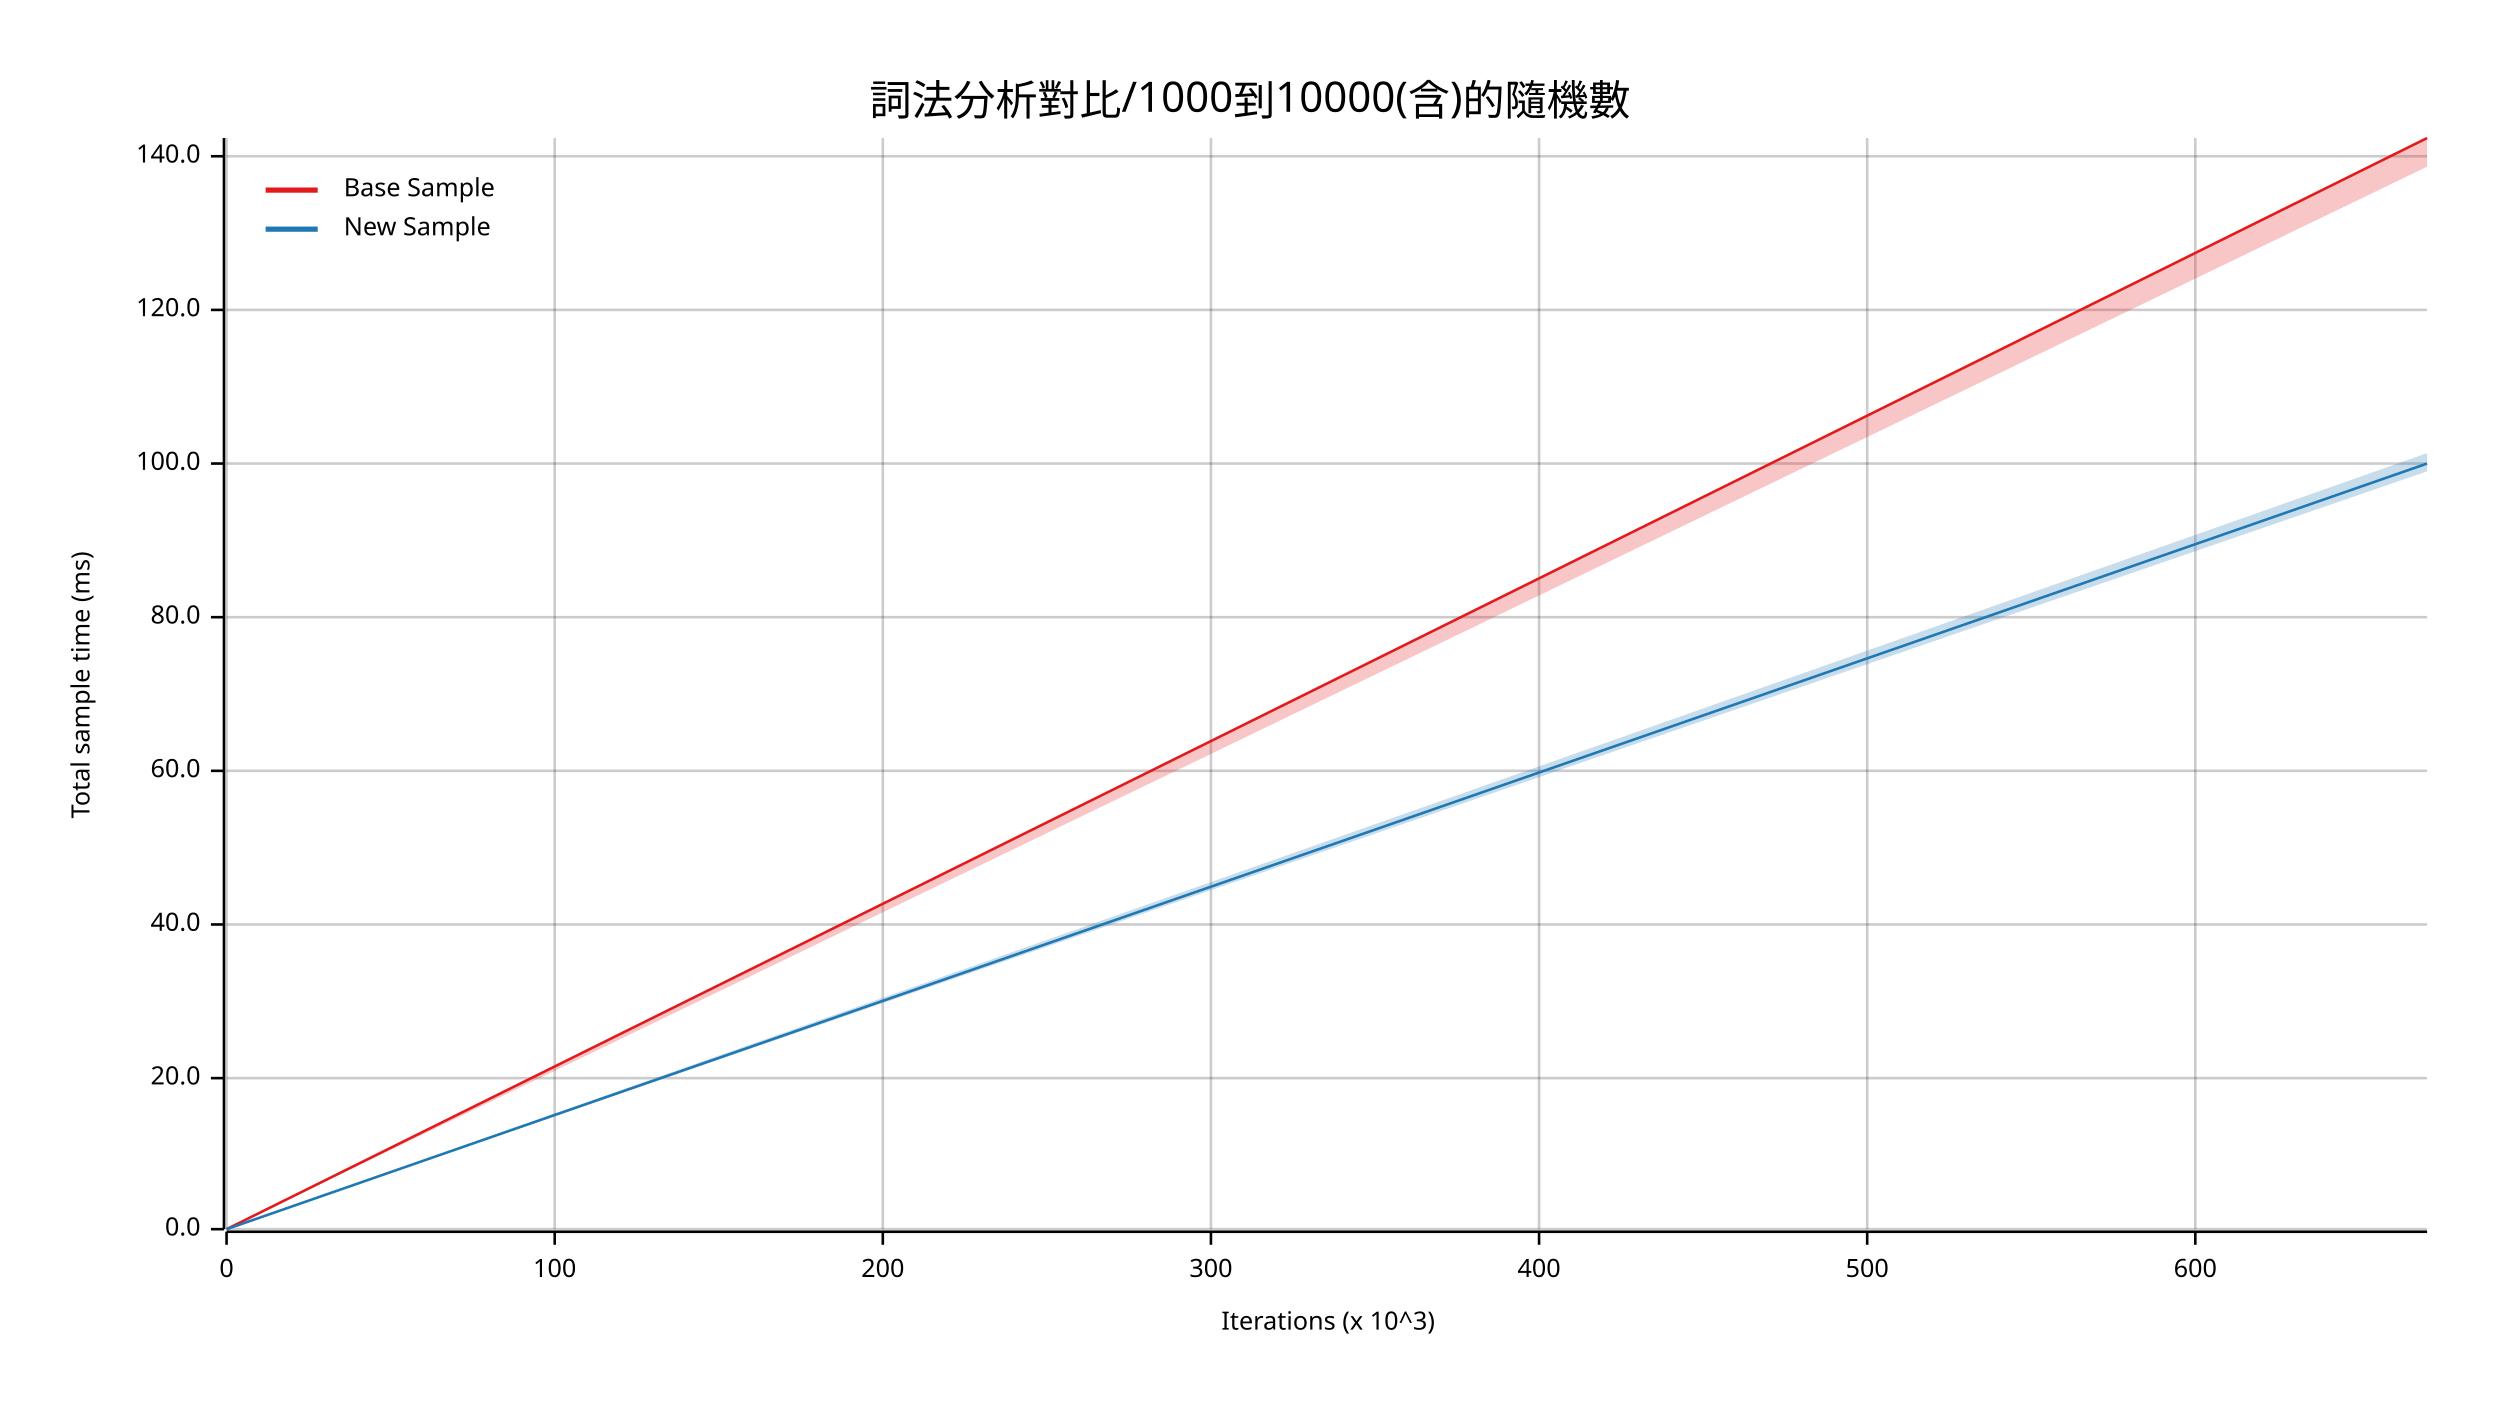
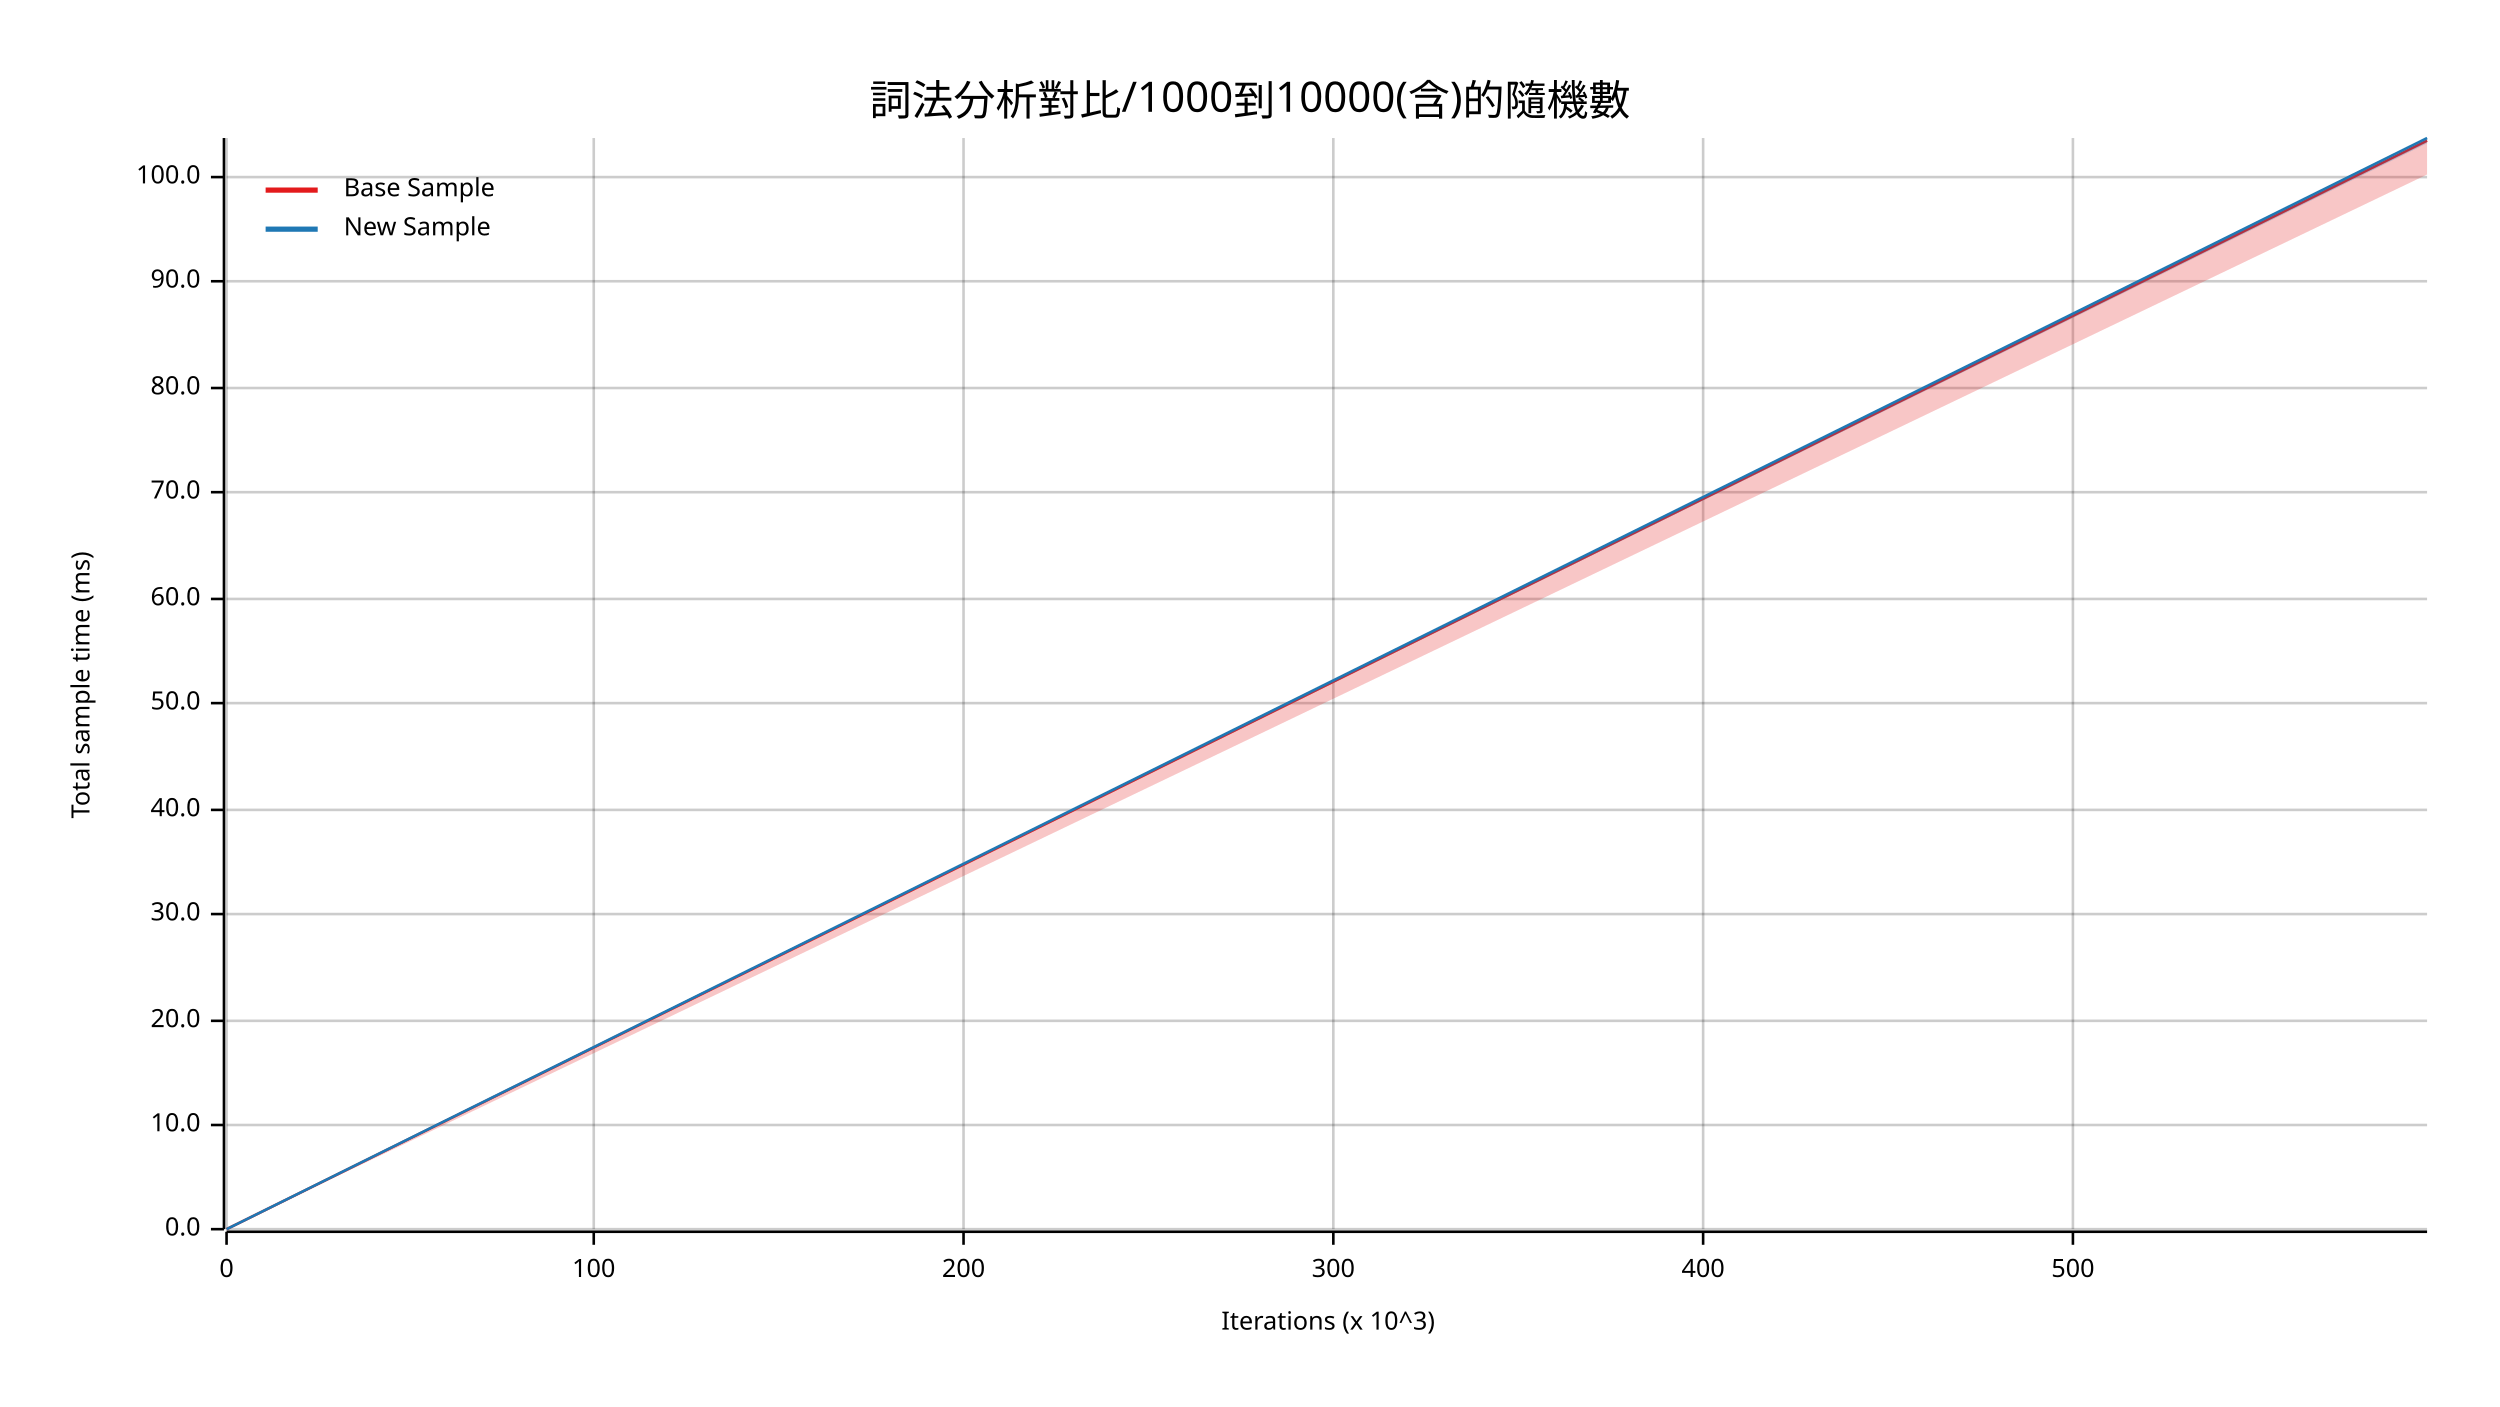
<svg xmlns="http://www.w3.org/2000/svg" width="960" height="540" viewBox="0 0 960 540">
  <text x="480" y="32" dy="0.76em" text-anchor="middle" font-family="sans-serif" font-size="16.129" opacity="1" fill="#000000">
詞法分析對比/1000到10000(含)的隨機數
</text>
  <text x="27" y="263" dy="0.76em" text-anchor="middle" font-family="sans-serif" font-size="9.677" opacity="1" fill="#000000" transform="rotate(270, 27, 263)">
Total sample time (ms)
</text>
  <text x="510" y="513" dy="-0.5ex" text-anchor="middle" font-family="sans-serif" font-size="9.677" opacity="1" fill="#000000">
Iterations (x 10^3)
</text>
  <line opacity="0.2" stroke="#000000" stroke-width="1" x1="87" y1="472" x2="87" y2="53" />
-   <line opacity="0.2" stroke="#000000" stroke-width="1" x1="213" y1="472" x2="213" y2="53" />
-   <line opacity="0.2" stroke="#000000" stroke-width="1" x1="339" y1="472" x2="339" y2="53" />
-   <line opacity="0.2" stroke="#000000" stroke-width="1" x1="465" y1="472" x2="465" y2="53" />
-   <line opacity="0.2" stroke="#000000" stroke-width="1" x1="591" y1="472" x2="591" y2="53" />
-   <line opacity="0.2" stroke="#000000" stroke-width="1" x1="717" y1="472" x2="717" y2="53" />
-   <line opacity="0.2" stroke="#000000" stroke-width="1" x1="843" y1="472" x2="843" y2="53" />
+   <line opacity="0.2" stroke="#000000" stroke-width="1" x1="228" y1="472" x2="228" y2="53" />
+   <line opacity="0.2" stroke="#000000" stroke-width="1" x1="370" y1="472" x2="370" y2="53" />
+   <line opacity="0.2" stroke="#000000" stroke-width="1" x1="512" y1="472" x2="512" y2="53" />
+   <line opacity="0.2" stroke="#000000" stroke-width="1" x1="654" y1="472" x2="654" y2="53" />
+   <line opacity="0.2" stroke="#000000" stroke-width="1" x1="796" y1="472" x2="796" y2="53" />
  <line opacity="0.2" stroke="#000000" stroke-width="1" x1="87" y1="472" x2="932" y2="472" />
-   <line opacity="0.2" stroke="#000000" stroke-width="1" x1="87" y1="414" x2="932" y2="414" />
-   <line opacity="0.2" stroke="#000000" stroke-width="1" x1="87" y1="355" x2="932" y2="355" />
-   <line opacity="0.2" stroke="#000000" stroke-width="1" x1="87" y1="296" x2="932" y2="296" />
-   <line opacity="0.2" stroke="#000000" stroke-width="1" x1="87" y1="237" x2="932" y2="237" />
-   <line opacity="0.2" stroke="#000000" stroke-width="1" x1="87" y1="178" x2="932" y2="178" />
-   <line opacity="0.2" stroke="#000000" stroke-width="1" x1="87" y1="119" x2="932" y2="119" />
-   <line opacity="0.2" stroke="#000000" stroke-width="1" x1="87" y1="60" x2="932" y2="60" />
+   <line opacity="0.2" stroke="#000000" stroke-width="1" x1="87" y1="432" x2="932" y2="432" />
+   <line opacity="0.2" stroke="#000000" stroke-width="1" x1="87" y1="392" x2="932" y2="392" />
+   <line opacity="0.2" stroke="#000000" stroke-width="1" x1="87" y1="351" x2="932" y2="351" />
+   <line opacity="0.2" stroke="#000000" stroke-width="1" x1="87" y1="311" x2="932" y2="311" />
+   <line opacity="0.2" stroke="#000000" stroke-width="1" x1="87" y1="270" x2="932" y2="270" />
+   <line opacity="0.2" stroke="#000000" stroke-width="1" x1="87" y1="230" x2="932" y2="230" />
+   <line opacity="0.2" stroke="#000000" stroke-width="1" x1="87" y1="189" x2="932" y2="189" />
+   <line opacity="0.2" stroke="#000000" stroke-width="1" x1="87" y1="149" x2="932" y2="149" />
+   <line opacity="0.2" stroke="#000000" stroke-width="1" x1="87" y1="108" x2="932" y2="108" />
+   <line opacity="0.2" stroke="#000000" stroke-width="1" x1="87" y1="68" x2="932" y2="68" />
  <polyline fill="none" opacity="1" stroke="#000000" stroke-width="1" points="86,53 86,472 " />
  <text x="77" y="472" dy="0.5ex" text-anchor="end" font-family="sans-serif" font-size="9.677" opacity="1" fill="#000000">
0.0
</text>
  <polyline fill="none" opacity="1" stroke="#000000" stroke-width="1" points="81,472 86,472 " />
-   <text x="77" y="414" dy="0.5ex" text-anchor="end" font-family="sans-serif" font-size="9.677" opacity="1" fill="#000000">
+   <text x="77" y="432" dy="0.5ex" text-anchor="end" font-family="sans-serif" font-size="9.677" opacity="1" fill="#000000">
+ 10.0
+ </text>
+   <polyline fill="none" opacity="1" stroke="#000000" stroke-width="1" points="81,432 86,432 " />
+   <text x="77" y="392" dy="0.5ex" text-anchor="end" font-family="sans-serif" font-size="9.677" opacity="1" fill="#000000">
20.0
</text>
-   <polyline fill="none" opacity="1" stroke="#000000" stroke-width="1" points="81,414 86,414 " />
-   <text x="77" y="355" dy="0.5ex" text-anchor="end" font-family="sans-serif" font-size="9.677" opacity="1" fill="#000000">
+   <polyline fill="none" opacity="1" stroke="#000000" stroke-width="1" points="81,392 86,392 " />
+   <text x="77" y="351" dy="0.5ex" text-anchor="end" font-family="sans-serif" font-size="9.677" opacity="1" fill="#000000">
+ 30.0
+ </text>
+   <polyline fill="none" opacity="1" stroke="#000000" stroke-width="1" points="81,351 86,351 " />
+   <text x="77" y="311" dy="0.5ex" text-anchor="end" font-family="sans-serif" font-size="9.677" opacity="1" fill="#000000">
40.0
</text>
-   <polyline fill="none" opacity="1" stroke="#000000" stroke-width="1" points="81,355 86,355 " />
-   <text x="77" y="296" dy="0.5ex" text-anchor="end" font-family="sans-serif" font-size="9.677" opacity="1" fill="#000000">
+   <polyline fill="none" opacity="1" stroke="#000000" stroke-width="1" points="81,311 86,311 " />
+   <text x="77" y="270" dy="0.5ex" text-anchor="end" font-family="sans-serif" font-size="9.677" opacity="1" fill="#000000">
+ 50.0
+ </text>
+   <polyline fill="none" opacity="1" stroke="#000000" stroke-width="1" points="81,270 86,270 " />
+   <text x="77" y="230" dy="0.5ex" text-anchor="end" font-family="sans-serif" font-size="9.677" opacity="1" fill="#000000">
60.0
</text>
-   <polyline fill="none" opacity="1" stroke="#000000" stroke-width="1" points="81,296 86,296 " />
-   <text x="77" y="237" dy="0.5ex" text-anchor="end" font-family="sans-serif" font-size="9.677" opacity="1" fill="#000000">
+   <polyline fill="none" opacity="1" stroke="#000000" stroke-width="1" points="81,230 86,230 " />
+   <text x="77" y="189" dy="0.5ex" text-anchor="end" font-family="sans-serif" font-size="9.677" opacity="1" fill="#000000">
+ 70.0
+ </text>
+   <polyline fill="none" opacity="1" stroke="#000000" stroke-width="1" points="81,189 86,189 " />
+   <text x="77" y="149" dy="0.5ex" text-anchor="end" font-family="sans-serif" font-size="9.677" opacity="1" fill="#000000">
80.0
</text>
-   <polyline fill="none" opacity="1" stroke="#000000" stroke-width="1" points="81,237 86,237 " />
-   <text x="77" y="178" dy="0.5ex" text-anchor="end" font-family="sans-serif" font-size="9.677" opacity="1" fill="#000000">
+   <polyline fill="none" opacity="1" stroke="#000000" stroke-width="1" points="81,149 86,149 " />
+   <text x="77" y="108" dy="0.5ex" text-anchor="end" font-family="sans-serif" font-size="9.677" opacity="1" fill="#000000">
+ 90.0
+ </text>
+   <polyline fill="none" opacity="1" stroke="#000000" stroke-width="1" points="81,108 86,108 " />
+   <text x="77" y="68" dy="0.5ex" text-anchor="end" font-family="sans-serif" font-size="9.677" opacity="1" fill="#000000">
100.0
</text>
-   <polyline fill="none" opacity="1" stroke="#000000" stroke-width="1" points="81,178 86,178 " />
-   <text x="77" y="119" dy="0.5ex" text-anchor="end" font-family="sans-serif" font-size="9.677" opacity="1" fill="#000000">
- 120.0
- </text>
-   <polyline fill="none" opacity="1" stroke="#000000" stroke-width="1" points="81,119 86,119 " />
-   <text x="77" y="60" dy="0.5ex" text-anchor="end" font-family="sans-serif" font-size="9.677" opacity="1" fill="#000000">
- 140.0
- </text>
-   <polyline fill="none" opacity="1" stroke="#000000" stroke-width="1" points="81,60 86,60 " />
+   <polyline fill="none" opacity="1" stroke="#000000" stroke-width="1" points="81,68 86,68 " />
  <polyline fill="none" opacity="1" stroke="#000000" stroke-width="1" points="87,473 932,473 " />
  <text x="87" y="483" dy="0.76em" text-anchor="middle" font-family="sans-serif" font-size="9.677" opacity="1" fill="#000000">
0
</text>
  <polyline fill="none" opacity="1" stroke="#000000" stroke-width="1" points="87,473 87,478 " />
-   <text x="213" y="483" dy="0.76em" text-anchor="middle" font-family="sans-serif" font-size="9.677" opacity="1" fill="#000000">
+   <text x="228" y="483" dy="0.76em" text-anchor="middle" font-family="sans-serif" font-size="9.677" opacity="1" fill="#000000">
100
</text>
-   <polyline fill="none" opacity="1" stroke="#000000" stroke-width="1" points="213,473 213,478 " />
-   <text x="339" y="483" dy="0.76em" text-anchor="middle" font-family="sans-serif" font-size="9.677" opacity="1" fill="#000000">
+   <polyline fill="none" opacity="1" stroke="#000000" stroke-width="1" points="228,473 228,478 " />
+   <text x="370" y="483" dy="0.76em" text-anchor="middle" font-family="sans-serif" font-size="9.677" opacity="1" fill="#000000">
200
</text>
-   <polyline fill="none" opacity="1" stroke="#000000" stroke-width="1" points="339,473 339,478 " />
-   <text x="465" y="483" dy="0.76em" text-anchor="middle" font-family="sans-serif" font-size="9.677" opacity="1" fill="#000000">
+   <polyline fill="none" opacity="1" stroke="#000000" stroke-width="1" points="370,473 370,478 " />
+   <text x="512" y="483" dy="0.76em" text-anchor="middle" font-family="sans-serif" font-size="9.677" opacity="1" fill="#000000">
300
</text>
-   <polyline fill="none" opacity="1" stroke="#000000" stroke-width="1" points="465,473 465,478 " />
-   <text x="591" y="483" dy="0.76em" text-anchor="middle" font-family="sans-serif" font-size="9.677" opacity="1" fill="#000000">
+   <polyline fill="none" opacity="1" stroke="#000000" stroke-width="1" points="512,473 512,478 " />
+   <text x="654" y="483" dy="0.76em" text-anchor="middle" font-family="sans-serif" font-size="9.677" opacity="1" fill="#000000">
400
</text>
-   <polyline fill="none" opacity="1" stroke="#000000" stroke-width="1" points="591,473 591,478 " />
-   <text x="717" y="483" dy="0.76em" text-anchor="middle" font-family="sans-serif" font-size="9.677" opacity="1" fill="#000000">
+   <polyline fill="none" opacity="1" stroke="#000000" stroke-width="1" points="654,473 654,478 " />
+   <text x="796" y="483" dy="0.76em" text-anchor="middle" font-family="sans-serif" font-size="9.677" opacity="1" fill="#000000">
500
</text>
-   <polyline fill="none" opacity="1" stroke="#000000" stroke-width="1" points="717,473 717,478 " />
-   <text x="843" y="483" dy="0.76em" text-anchor="middle" font-family="sans-serif" font-size="9.677" opacity="1" fill="#000000">
- 600
- </text>
-   <polyline fill="none" opacity="1" stroke="#000000" stroke-width="1" points="843,473 843,478 " />
-   <polyline fill="none" opacity="1" stroke="#E31A1C" stroke-width="1" points="87,472 932,53 " />
-   <polygon opacity="0.25" fill="#E31A1C" points="87,472 932,64 932,53 " />
-   <polyline fill="none" opacity="1" stroke="#1F78B4" stroke-width="1" points="87,472 932,178 " />
-   <polygon opacity="0.25" fill="#1F78B4" points="87,472 932,181 932,174 " />
+   <polyline fill="none" opacity="1" stroke="#000000" stroke-width="1" points="796,473 796,478 " />
+   <polyline fill="none" opacity="1" stroke="#E31A1C" stroke-width="1" points="87,472 932,54 " />
+   <polygon opacity="0.25" fill="#E31A1C" points="87,472 932,67 932,53 " />
+   <polyline fill="none" opacity="1" stroke="#1F78B4" stroke-width="1" points="87,472 932,53 " />
+   <polygon opacity="0.25" fill="#1F78B4" points="87,472 932,55 932,53 " />
  <text x="132" y="68" dy="0.76em" text-anchor="start" font-family="sans-serif" font-size="9.677" opacity="1" fill="#000000">
Base Sample
</text>
  <text x="132" y="83" dy="0.76em" text-anchor="start" font-family="sans-serif" font-size="9.677" opacity="1" fill="#000000">
New Sample
</text>
  <polyline fill="none" opacity="1" stroke="#E31A1C" stroke-width="2" points="102,73 122,73 " />
  <polyline fill="none" opacity="1" stroke="#1F78B4" stroke-width="2" points="102,88 122,88 " />
</svg>
